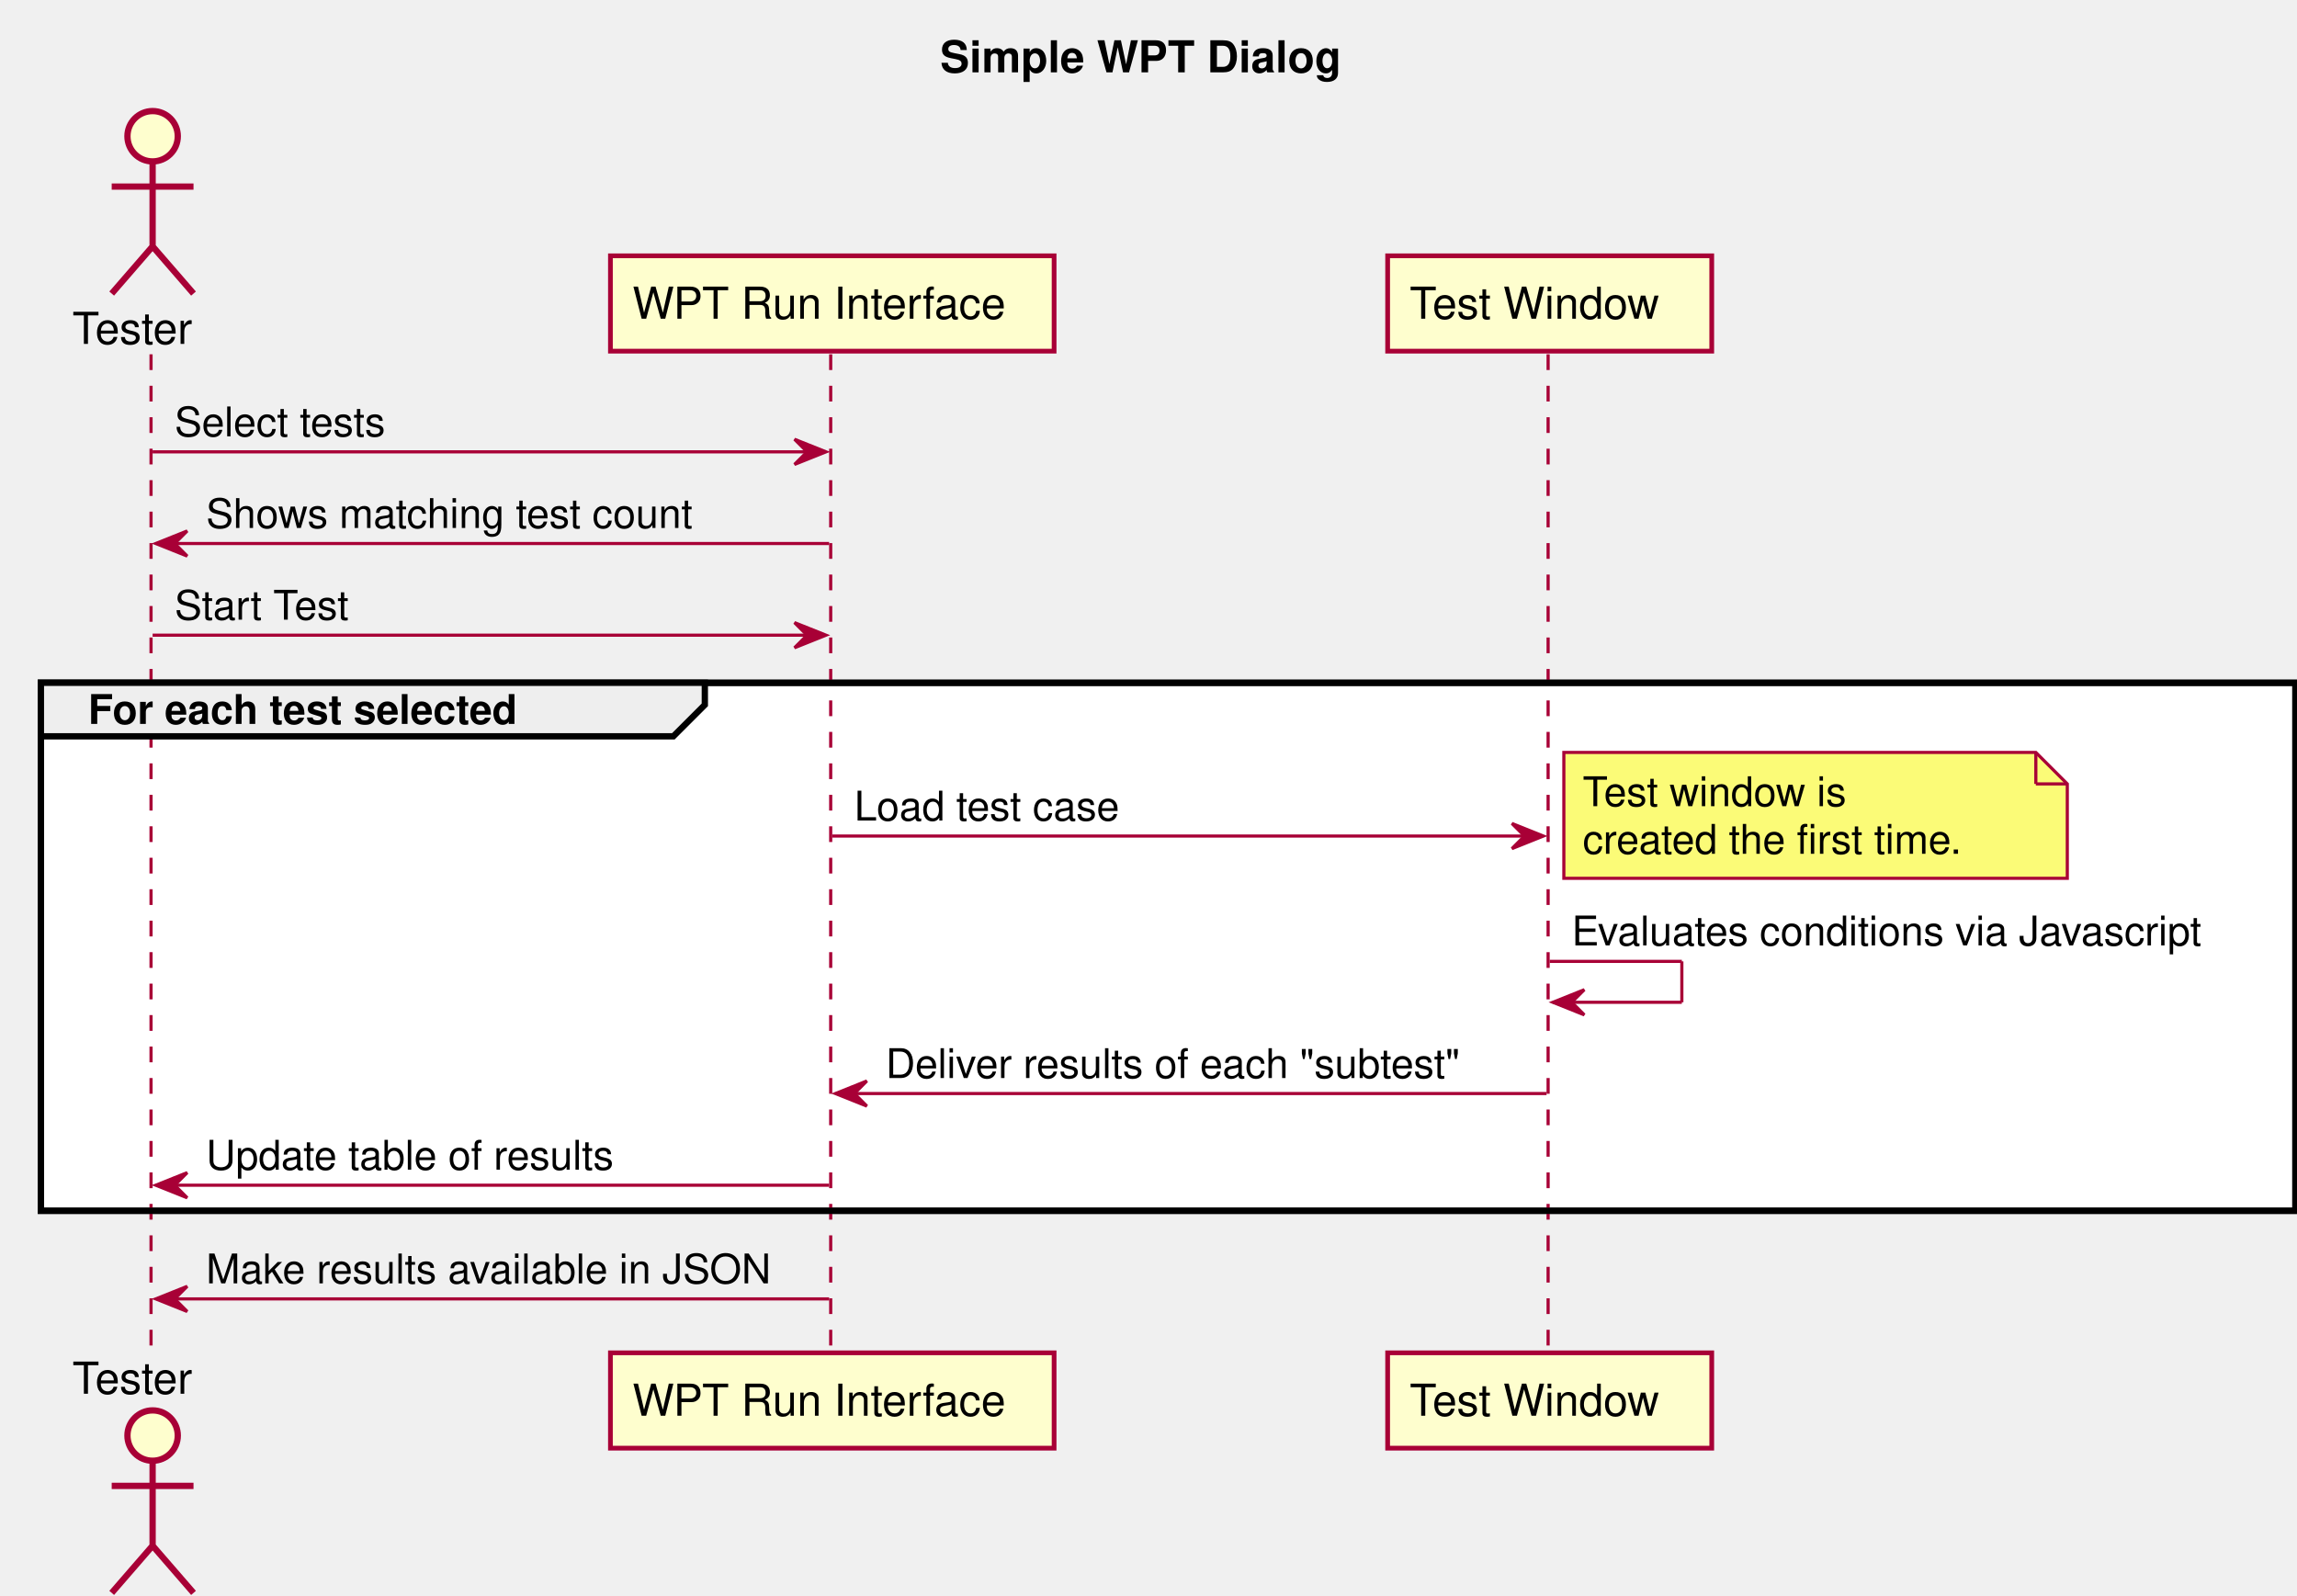
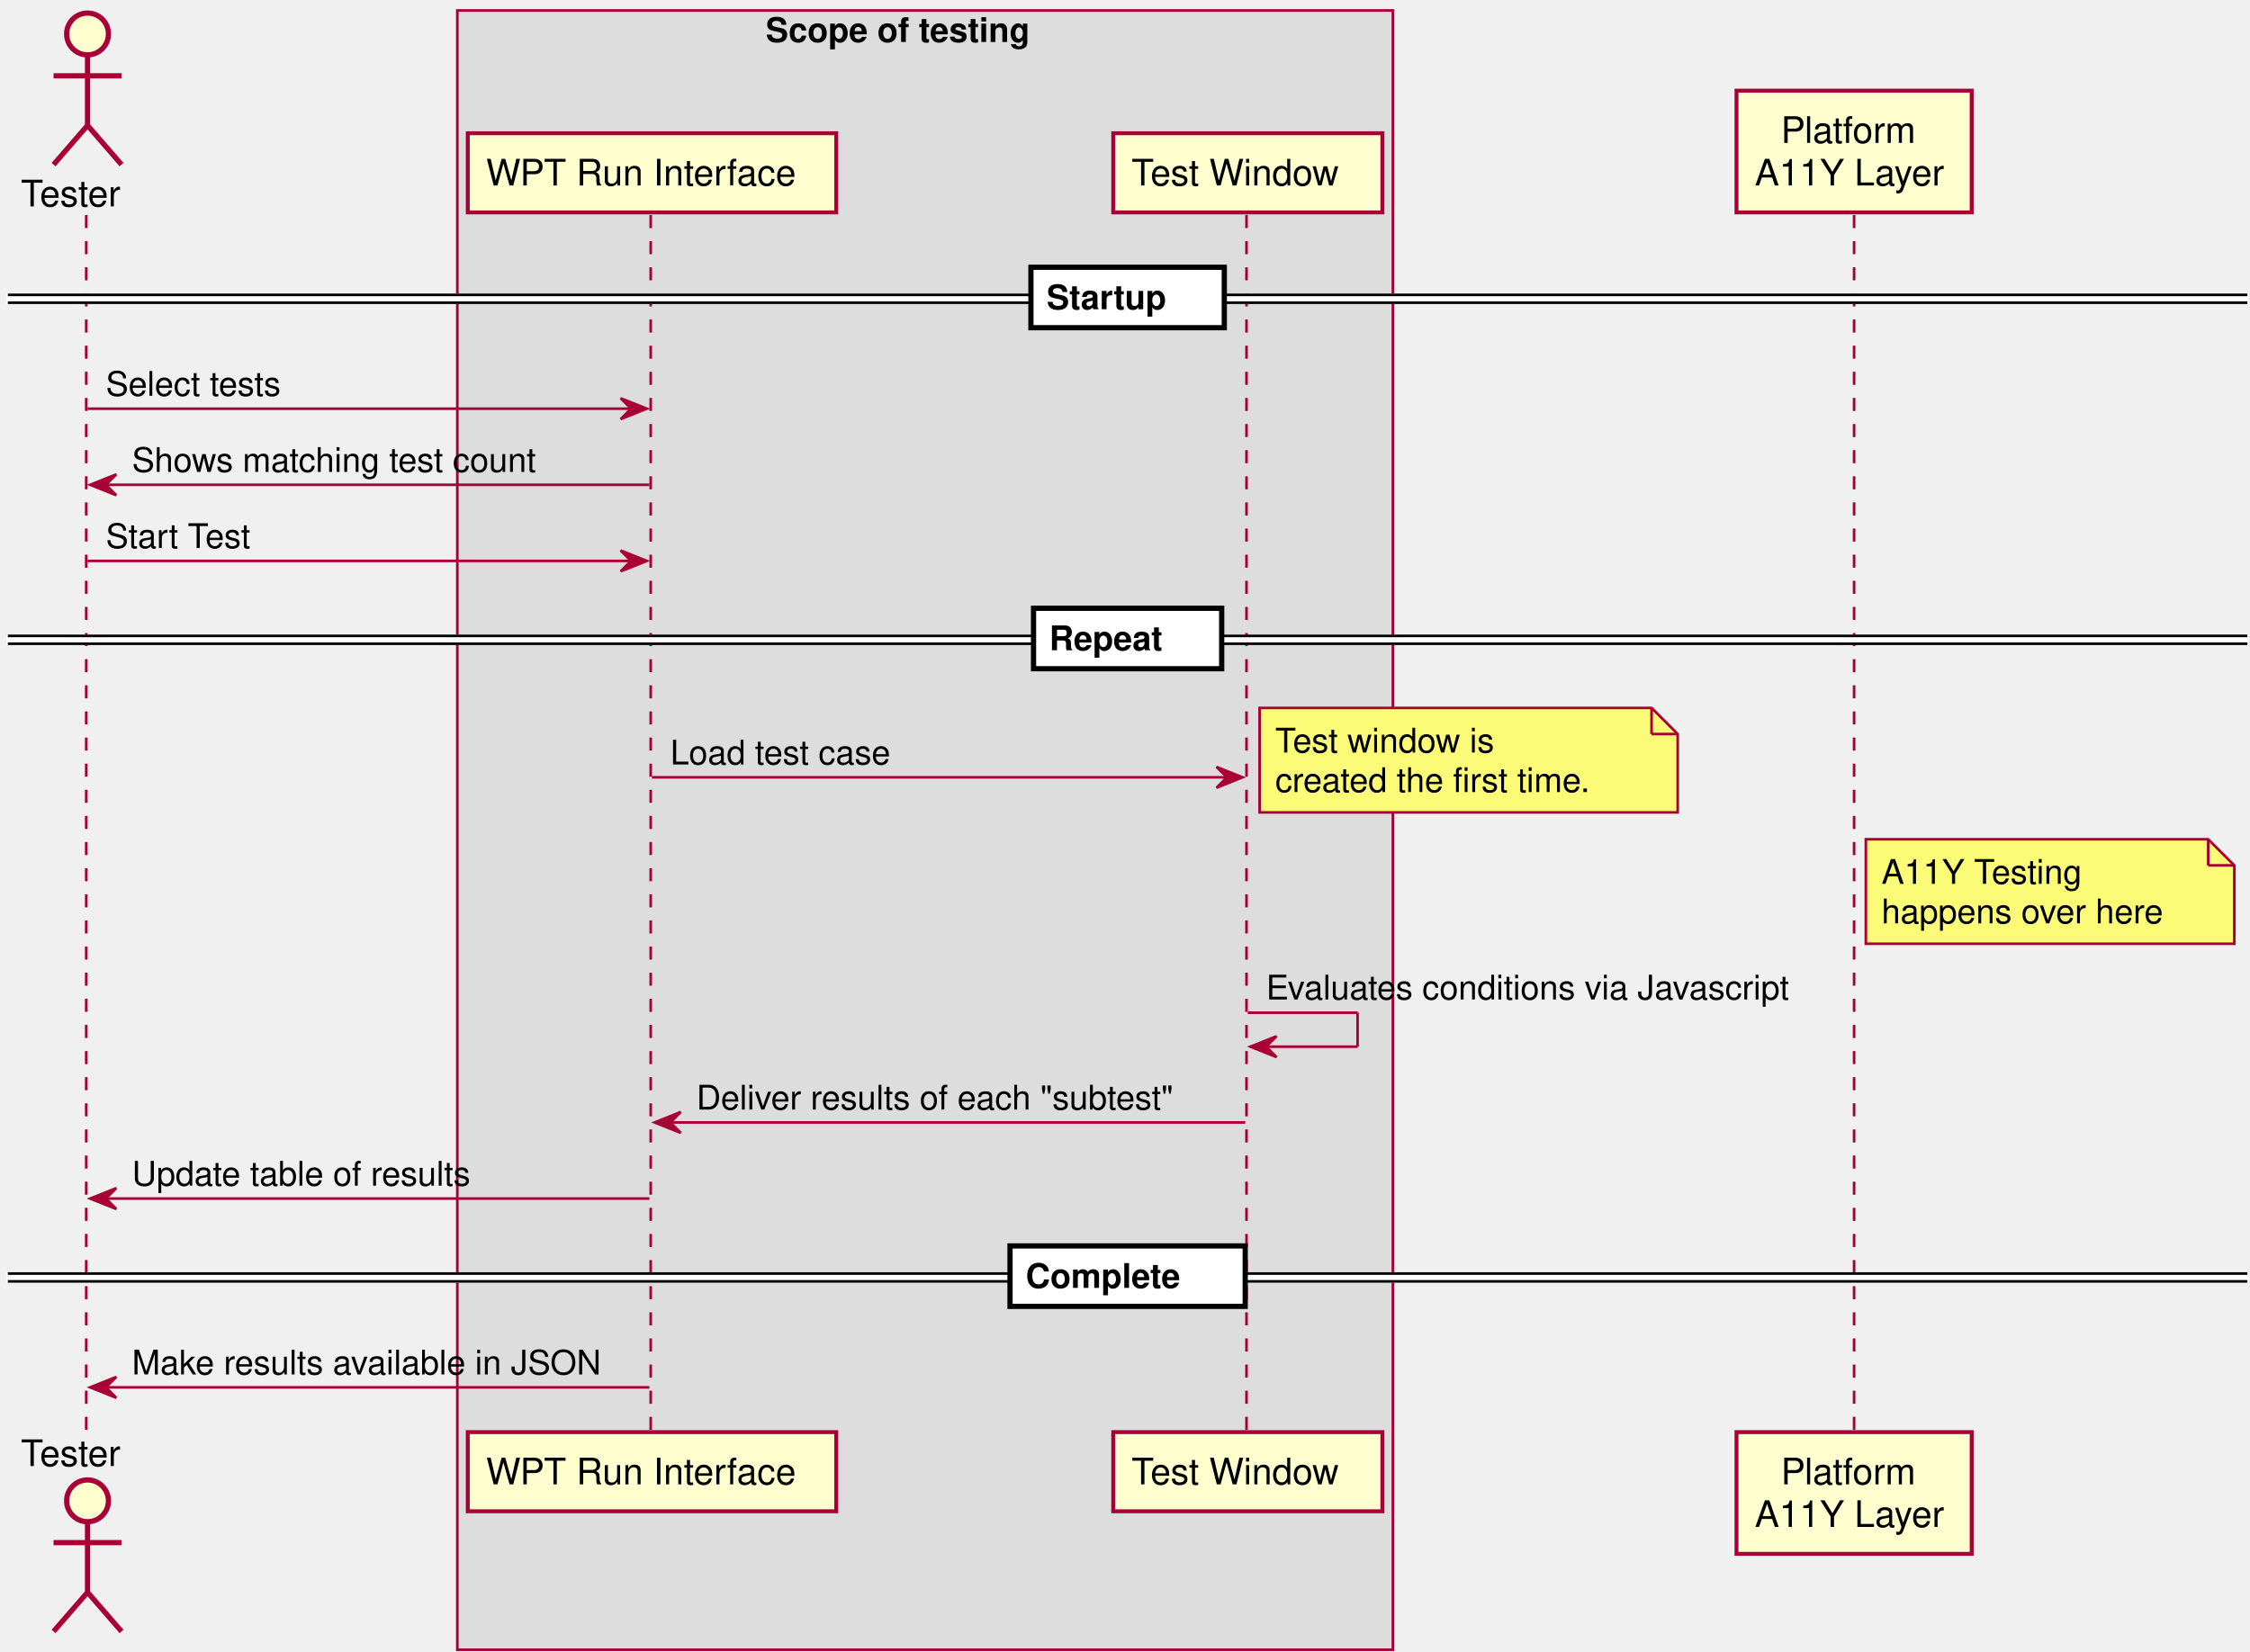
- <svg xmlns="http://www.w3.org/2000/svg" contentScriptType="application/ecmascript" contentStyleType="text/css" height="507px" preserveAspectRatio="none" style="width:730px;height:507px;" version="1.1" viewBox="0 0 730 507" width="730px" zoomAndPan="magnify">
+ <svg xmlns="http://www.w3.org/2000/svg" contentScriptType="application/ecmascript" contentStyleType="text/css" height="632px" preserveAspectRatio="none" style="width:861px;height:632px;" version="1.1" viewBox="0 0 861 632" width="861px" zoomAndPan="magnify">
  <defs />
  <g>
-     <text fill="#000000" font-family="Helvetica" font-size="14" font-weight="bold" lengthAdjust="spacingAndGlyphs" textLength="145" x="298.75" y="22.995">Simple WPT Dialog</text>
-     <rect fill="#FFFFFF" height="167.797" style="stroke: #000000; stroke-width: 2.0;" width="716.5" x="13" y="216.992" />
-     <line style="stroke: #A80036; stroke-width: 1.0; stroke-dasharray: 5.0,5.0;" x1="48" x2="48" y1="112.594" y2="430.922" />
-     <line style="stroke: #A80036; stroke-width: 1.0; stroke-dasharray: 5.0,5.0;" x1="264" x2="264" y1="112.594" y2="430.922" />
-     <line style="stroke: #A80036; stroke-width: 1.0; stroke-dasharray: 5.0,5.0;" x1="492" x2="492" y1="112.594" y2="430.922" />
-     <text fill="#000000" font-family="Helvetica" font-size="14" lengthAdjust="spacingAndGlyphs" textLength="45" x="23" y="109.292">Tester</text>
-     <ellipse cx="48.5" cy="43.297" fill="#FEFECE" rx="8" ry="8" style="stroke: #A80036; stroke-width: 2.0;" />
-     <path d="M48.5,51.297 L48.5,78.297 M35.5,59.297 L61.5,59.297 M48.5,78.297 L35.5,93.297 M48.5,78.297 L61.5,93.297 " fill="#FEFECE" style="stroke: #A80036; stroke-width: 2.0;" />
-     <text fill="#000000" font-family="Helvetica" font-size="14" lengthAdjust="spacingAndGlyphs" textLength="45" x="23" y="442.917">Tester</text>
-     <ellipse cx="48.5" cy="456.219" fill="#FEFECE" rx="8" ry="8" style="stroke: #A80036; stroke-width: 2.0;" />
-     <path d="M48.5,464.219 L48.5,491.219 M35.5,472.219 L61.5,472.219 M48.5,491.219 L35.5,506.219 M48.5,491.219 L61.5,506.219 " fill="#FEFECE" style="stroke: #A80036; stroke-width: 2.0;" />
-     <rect fill="#FEFECE" height="30.297" style="stroke: #A80036; stroke-width: 1.5;" width="141" x="194" y="81.297" />
-     <text fill="#000000" font-family="Helvetica" font-size="14" lengthAdjust="spacingAndGlyphs" textLength="127" x="201" y="101.292">WPT Run Interface</text>
-     <rect fill="#FEFECE" height="30.297" style="stroke: #A80036; stroke-width: 1.5;" width="141" x="194" y="429.922" />
-     <text fill="#000000" font-family="Helvetica" font-size="14" lengthAdjust="spacingAndGlyphs" textLength="127" x="201" y="449.917">WPT Run Interface</text>
-     <rect fill="#FEFECE" height="30.297" style="stroke: #A80036; stroke-width: 1.5;" width="103" x="441" y="81.297" />
-     <text fill="#000000" font-family="Helvetica" font-size="14" lengthAdjust="spacingAndGlyphs" textLength="89" x="448" y="101.292">Test Window</text>
-     <rect fill="#FEFECE" height="30.297" style="stroke: #A80036; stroke-width: 1.5;" width="103" x="441" y="429.922" />
-     <text fill="#000000" font-family="Helvetica" font-size="14" lengthAdjust="spacingAndGlyphs" textLength="89" x="448" y="449.917">Test Window</text>
-     <polygon fill="#A80036" points="252.5,139.594,262.5,143.594,252.5,147.594,256.5,143.594" style="stroke: #A80036; stroke-width: 1.0;" />
-     <line style="stroke: #A80036; stroke-width: 1.0;" x1="48.5" x2="258.5" y1="143.594" y2="143.594" />
-     <text fill="#000000" font-family="Helvetica" font-size="13" lengthAdjust="spacingAndGlyphs" textLength="76" x="55.5" y="138.661">Select tests</text>
-     <polygon fill="#A80036" points="59.5,168.727,49.5,172.727,59.5,176.727,55.5,172.727" style="stroke: #A80036; stroke-width: 1.0;" />
-     <line style="stroke: #A80036; stroke-width: 1.0;" x1="53.5" x2="263.5" y1="172.727" y2="172.727" />
-     <text fill="#000000" font-family="Helvetica" font-size="13" lengthAdjust="spacingAndGlyphs" textLength="174" x="65.5" y="167.793">Shows matching test count</text>
-     <polygon fill="#A80036" points="252.5,197.859,262.5,201.859,252.5,205.859,256.5,201.859" style="stroke: #A80036; stroke-width: 1.0;" />
-     <line style="stroke: #A80036; stroke-width: 1.0;" x1="48.5" x2="258.5" y1="201.859" y2="201.859" />
-     <text fill="#000000" font-family="Helvetica" font-size="13" lengthAdjust="spacingAndGlyphs" textLength="63" x="55.5" y="196.926">Start Test</text>
-     <rect fill="none" height="167.797" style="stroke: #000000; stroke-width: 2.0;" width="716.5" x="13" y="216.992" />
-     <polygon fill="#EEEEEE" points="13,216.992,224,216.992,224,223.992,214,233.992,13,233.992,13,216.992" style="stroke: #000000; stroke-width: 2.0;" />
-     <text fill="#000000" font-family="Helvetica" font-size="13" font-weight="bold" lengthAdjust="spacingAndGlyphs" textLength="166" x="28" y="230.059">For each test selected</text>
-     <polygon fill="#A80036" points="480.5,261.691,490.5,265.691,480.5,269.691,484.5,265.691" style="stroke: #A80036; stroke-width: 1.0;" />
-     <line style="stroke: #A80036; stroke-width: 1.0;" x1="264.5" x2="486.5" y1="265.691" y2="265.691" />
-     <text fill="#000000" font-family="Helvetica" font-size="13" lengthAdjust="spacingAndGlyphs" textLength="94" x="271.5" y="260.758">Load test case</text>
-     <polygon fill="#FBFB77" points="497,239.125,497,279.125,657,279.125,657,249.125,647,239.125,497,239.125" style="stroke: #A80036; stroke-width: 1.0;" />
-     <line style="stroke: #A80036; stroke-width: 1.0;" x1="647" x2="647" y1="239.125" y2="249.125" />
-     <line style="stroke: #A80036; stroke-width: 1.0;" x1="657" x2="647" y1="249.125" y2="249.125" />
-     <text fill="#000000" font-family="Helvetica" font-size="13" lengthAdjust="spacingAndGlyphs" textLength="90" x="503" y="256.192">Test window is</text>
-     <text fill="#000000" font-family="Helvetica" font-size="13" lengthAdjust="spacingAndGlyphs" textLength="139" x="503" y="271.325">created the first time.</text>
-     <line style="stroke: #A80036; stroke-width: 1.0;" x1="492.5" x2="534.5" y1="305.523" y2="305.523" />
-     <line style="stroke: #A80036; stroke-width: 1.0;" x1="534.5" x2="534.5" y1="305.523" y2="318.523" />
-     <line style="stroke: #A80036; stroke-width: 1.0;" x1="493.5" x2="534.5" y1="318.523" y2="318.523" />
-     <polygon fill="#A80036" points="503.5,314.523,493.5,318.523,503.5,322.523,499.5,318.523" style="stroke: #A80036; stroke-width: 1.0;" />
-     <text fill="#000000" font-family="Helvetica" font-size="13" lengthAdjust="spacingAndGlyphs" textLength="218" x="499.5" y="300.457">Evaluates conditions via Javascript</text>
-     <polygon fill="#A80036" points="275.5,343.523,265.5,347.523,275.5,351.523,271.5,347.523" style="stroke: #A80036; stroke-width: 1.0;" />
-     <line style="stroke: #A80036; stroke-width: 1.0;" x1="269.5" x2="491.5" y1="347.523" y2="347.523" />
-     <text fill="#000000" font-family="Helvetica" font-size="13" lengthAdjust="spacingAndGlyphs" textLength="204" x="281.5" y="342.59">Deliver results of each "subtest"</text>
-     <polygon fill="#A80036" points="59.5,372.656,49.5,376.656,59.5,380.656,55.5,376.656" style="stroke: #A80036; stroke-width: 1.0;" />
-     <line style="stroke: #A80036; stroke-width: 1.0;" x1="53.5" x2="263.5" y1="376.656" y2="376.656" />
-     <text fill="#000000" font-family="Helvetica" font-size="13" lengthAdjust="spacingAndGlyphs" textLength="146" x="65.5" y="371.723">Update table of results</text>
-     <polygon fill="#A80036" points="59.5,408.789,49.5,412.789,59.5,416.789,55.5,412.789" style="stroke: #A80036; stroke-width: 1.0;" />
-     <line style="stroke: #A80036; stroke-width: 1.0;" x1="53.5" x2="263.5" y1="412.789" y2="412.789" />
-     <text fill="#000000" font-family="Helvetica" font-size="13" lengthAdjust="spacingAndGlyphs" textLength="192" x="65.5" y="407.856">Make results available in JSON</text>
+     <rect fill="#DDDDDD" height="627.453" style="stroke: #A80036; stroke-width: 1.0;" width="358" x="175" y="4" />
+     <text fill="#000000" font-family="Helvetica" font-size="13" font-weight="bold" lengthAdjust="spacingAndGlyphs" textLength="122" x="293" y="16.067">Scope of testing</text>
+     <line style="stroke: #A80036; stroke-width: 1.0; stroke-dasharray: 5.0,5.0;" x1="33" x2="33" y1="82.297" y2="549.156" />
+     <line style="stroke: #A80036; stroke-width: 1.0; stroke-dasharray: 5.0,5.0;" x1="249" x2="249" y1="82.297" y2="549.156" />
+     <line style="stroke: #A80036; stroke-width: 1.0; stroke-dasharray: 5.0,5.0;" x1="477" x2="477" y1="82.297" y2="549.156" />
+     <line style="stroke: #A80036; stroke-width: 1.0; stroke-dasharray: 5.0,5.0;" x1="709.5" x2="709.5" y1="82.297" y2="549.156" />
+     <text fill="#000000" font-family="Helvetica" font-size="14" lengthAdjust="spacingAndGlyphs" textLength="45" x="8" y="78.995">Tester</text>
+     <ellipse cx="33.5" cy="13" fill="#FEFECE" rx="8" ry="8" style="stroke: #A80036; stroke-width: 2.0;" />
+     <path d="M33.5,21 L33.5,48 M20.5,29 L46.5,29 M33.5,48 L20.5,63 M33.5,48 L46.5,63 " fill="#FEFECE" style="stroke: #A80036; stroke-width: 2.0;" />
+     <text fill="#000000" font-family="Helvetica" font-size="14" lengthAdjust="spacingAndGlyphs" textLength="45" x="8" y="561.151">Tester</text>
+     <ellipse cx="33.5" cy="574.453" fill="#FEFECE" rx="8" ry="8" style="stroke: #A80036; stroke-width: 2.0;" />
+     <path d="M33.5,582.453 L33.5,609.453 M20.5,590.453 L46.5,590.453 M33.5,609.453 L20.5,624.453 M33.5,609.453 L46.5,624.453 " fill="#FEFECE" style="stroke: #A80036; stroke-width: 2.0;" />
+     <rect fill="#FEFECE" height="30.297" style="stroke: #A80036; stroke-width: 1.5;" width="141" x="179" y="51" />
+     <text fill="#000000" font-family="Helvetica" font-size="14" lengthAdjust="spacingAndGlyphs" textLength="127" x="186" y="70.995">WPT Run Interface</text>
+     <rect fill="#FEFECE" height="30.297" style="stroke: #A80036; stroke-width: 1.5;" width="141" x="179" y="548.156" />
+     <text fill="#000000" font-family="Helvetica" font-size="14" lengthAdjust="spacingAndGlyphs" textLength="127" x="186" y="568.151">WPT Run Interface</text>
+     <rect fill="#FEFECE" height="30.297" style="stroke: #A80036; stroke-width: 1.5;" width="103" x="426" y="51" />
+     <text fill="#000000" font-family="Helvetica" font-size="14" lengthAdjust="spacingAndGlyphs" textLength="89" x="433" y="70.995">Test Window</text>
+     <rect fill="#FEFECE" height="30.297" style="stroke: #A80036; stroke-width: 1.5;" width="103" x="426" y="548.156" />
+     <text fill="#000000" font-family="Helvetica" font-size="14" lengthAdjust="spacingAndGlyphs" textLength="89" x="433" y="568.151">Test Window</text>
+     <rect fill="#FEFECE" height="46.594" style="stroke: #A80036; stroke-width: 1.5;" width="90" x="664.5" y="34.703" />
+     <text fill="#000000" font-family="Helvetica" font-size="14" lengthAdjust="spacingAndGlyphs" textLength="56" x="681.5" y="54.698">Platform</text>
+     <text fill="#000000" font-family="Helvetica" font-size="14" lengthAdjust="spacingAndGlyphs" textLength="76" x="671.5" y="70.995">A11Y Layer</text>
+     <rect fill="#FEFECE" height="46.594" style="stroke: #A80036; stroke-width: 1.5;" width="90" x="664.5" y="548.156" />
+     <text fill="#000000" font-family="Helvetica" font-size="14" lengthAdjust="spacingAndGlyphs" textLength="56" x="681.5" y="568.151">Platform</text>
+     <text fill="#000000" font-family="Helvetica" font-size="14" lengthAdjust="spacingAndGlyphs" textLength="76" x="671.5" y="584.448">A11Y Layer</text>
+     <rect fill="#FFFFFF" height="3" style="stroke: #FFFFFF; stroke-width: 1.0;" width="857" x="3" y="112.863" />
+     <line style="stroke: #000000; stroke-width: 1.0;" x1="3" x2="860" y1="112.863" y2="112.863" />
+     <line style="stroke: #000000; stroke-width: 1.0;" x1="3" x2="860" y1="115.863" y2="115.863" />
+     <rect fill="#FFFFFF" height="23.133" style="stroke: #000000; stroke-width: 2.0;" width="74" x="394.5" y="102.297" />
+     <text fill="#000000" font-family="Helvetica" font-size="13" font-weight="bold" lengthAdjust="spacingAndGlyphs" textLength="55" x="400.5" y="118.364">Startup</text>
+     <polygon fill="#A80036" points="237.5,152.43,247.5,156.43,237.5,160.43,241.5,156.43" style="stroke: #A80036; stroke-width: 1.0;" />
+     <line style="stroke: #A80036; stroke-width: 1.0;" x1="33.5" x2="243.5" y1="156.43" y2="156.43" />
+     <text fill="#000000" font-family="Helvetica" font-size="13" lengthAdjust="spacingAndGlyphs" textLength="76" x="40.5" y="151.497">Select tests</text>
+     <polygon fill="#A80036" points="44.5,181.562,34.5,185.562,44.5,189.562,40.5,185.562" style="stroke: #A80036; stroke-width: 1.0;" />
+     <line style="stroke: #A80036; stroke-width: 1.0;" x1="38.5" x2="248.5" y1="185.562" y2="185.562" />
+     <text fill="#000000" font-family="Helvetica" font-size="13" lengthAdjust="spacingAndGlyphs" textLength="174" x="50.5" y="180.629">Shows matching test count</text>
+     <polygon fill="#A80036" points="237.5,210.695,247.5,214.695,237.5,218.695,241.5,214.695" style="stroke: #A80036; stroke-width: 1.0;" />
+     <line style="stroke: #A80036; stroke-width: 1.0;" x1="33.5" x2="243.5" y1="214.695" y2="214.695" />
+     <text fill="#000000" font-family="Helvetica" font-size="13" lengthAdjust="spacingAndGlyphs" textLength="63" x="40.5" y="209.762">Start Test</text>
+     <rect fill="#FFFFFF" height="3" style="stroke: #FFFFFF; stroke-width: 1.0;" width="857" x="3" y="243.394" />
+     <line style="stroke: #000000; stroke-width: 1.0;" x1="3" x2="860" y1="243.394" y2="243.394" />
+     <line style="stroke: #000000; stroke-width: 1.0;" x1="3" x2="860" y1="246.394" y2="246.394" />
+     <rect fill="#FFFFFF" height="23.133" style="stroke: #000000; stroke-width: 2.0;" width="72" x="395.5" y="232.828" />
+     <text fill="#000000" font-family="Helvetica" font-size="13" font-weight="bold" lengthAdjust="spacingAndGlyphs" textLength="53" x="401.5" y="248.895">Repeat</text>
+     <polygon fill="#A80036" points="465.5,293.527,475.5,297.527,465.5,301.527,469.5,297.527" style="stroke: #A80036; stroke-width: 1.0;" />
+     <line style="stroke: #A80036; stroke-width: 1.0;" x1="249.5" x2="471.5" y1="297.527" y2="297.527" />
+     <text fill="#000000" font-family="Helvetica" font-size="13" lengthAdjust="spacingAndGlyphs" textLength="94" x="256.5" y="292.594">Load test case</text>
+     <polygon fill="#FBFB77" points="482,270.961,482,310.961,642,310.961,642,280.961,632,270.961,482,270.961" style="stroke: #A80036; stroke-width: 1.0;" />
+     <line style="stroke: #A80036; stroke-width: 1.0;" x1="632" x2="632" y1="270.961" y2="280.961" />
+     <line style="stroke: #A80036; stroke-width: 1.0;" x1="642" x2="632" y1="280.961" y2="280.961" />
+     <text fill="#000000" font-family="Helvetica" font-size="13" lengthAdjust="spacingAndGlyphs" textLength="90" x="488" y="288.028">Test window is</text>
+     <text fill="#000000" font-family="Helvetica" font-size="13" lengthAdjust="spacingAndGlyphs" textLength="139" x="488" y="303.161">created the first time.</text>
+     <polygon fill="#FBFB77" points="714,321.227,714,361.227,855,361.227,855,331.227,845,321.227,714,321.227" style="stroke: #A80036; stroke-width: 1.0;" />
+     <line style="stroke: #A80036; stroke-width: 1.0;" x1="845" x2="845" y1="321.227" y2="331.227" />
+     <line style="stroke: #A80036; stroke-width: 1.0;" x1="855" x2="845" y1="331.227" y2="331.227" />
+     <text fill="#000000" font-family="Helvetica" font-size="13" lengthAdjust="spacingAndGlyphs" textLength="82" x="720" y="338.293">A11Y Testing</text>
+     <text fill="#000000" font-family="Helvetica" font-size="13" lengthAdjust="spacingAndGlyphs" textLength="120" x="720" y="353.426">happens over here</text>
+     <line style="stroke: #A80036; stroke-width: 1.0;" x1="477.5" x2="519.5" y1="387.625" y2="387.625" />
+     <line style="stroke: #A80036; stroke-width: 1.0;" x1="519.5" x2="519.5" y1="387.625" y2="400.625" />
+     <line style="stroke: #A80036; stroke-width: 1.0;" x1="478.5" x2="519.5" y1="400.625" y2="400.625" />
+     <polygon fill="#A80036" points="488.5,396.625,478.5,400.625,488.5,404.625,484.5,400.625" style="stroke: #A80036; stroke-width: 1.0;" />
+     <text fill="#000000" font-family="Helvetica" font-size="13" lengthAdjust="spacingAndGlyphs" textLength="218" x="484.5" y="382.559">Evaluates conditions via Javascript</text>
+     <polygon fill="#A80036" points="260.5,425.625,250.5,429.625,260.5,433.625,256.5,429.625" style="stroke: #A80036; stroke-width: 1.0;" />
+     <line style="stroke: #A80036; stroke-width: 1.0;" x1="254.5" x2="476.5" y1="429.625" y2="429.625" />
+     <text fill="#000000" font-family="Helvetica" font-size="13" lengthAdjust="spacingAndGlyphs" textLength="204" x="266.5" y="424.692">Deliver results of each "subtest"</text>
+     <polygon fill="#A80036" points="44.5,454.758,34.5,458.758,44.5,462.758,40.5,458.758" style="stroke: #A80036; stroke-width: 1.0;" />
+     <line style="stroke: #A80036; stroke-width: 1.0;" x1="38.5" x2="248.5" y1="458.758" y2="458.758" />
+     <text fill="#000000" font-family="Helvetica" font-size="13" lengthAdjust="spacingAndGlyphs" textLength="146" x="50.5" y="453.825">Update table of results</text>
+     <rect fill="#FFFFFF" height="3" style="stroke: #FFFFFF; stroke-width: 1.0;" width="857" x="3" y="487.457" />
+     <line style="stroke: #000000; stroke-width: 1.0;" x1="3" x2="860" y1="487.457" y2="487.457" />
+     <line style="stroke: #000000; stroke-width: 1.0;" x1="3" x2="860" y1="490.457" y2="490.457" />
+     <rect fill="#FFFFFF" height="23.133" style="stroke: #000000; stroke-width: 2.0;" width="90" x="386.5" y="476.891" />
+     <text fill="#000000" font-family="Helvetica" font-size="13" font-weight="bold" lengthAdjust="spacingAndGlyphs" textLength="71" x="392.5" y="492.957">Complete</text>
+     <polygon fill="#A80036" points="44.5,527.023,34.5,531.023,44.5,535.023,40.5,531.023" style="stroke: #A80036; stroke-width: 1.0;" />
+     <line style="stroke: #A80036; stroke-width: 1.0;" x1="38.5" x2="248.5" y1="531.023" y2="531.023" />
+     <text fill="#000000" font-family="Helvetica" font-size="13" lengthAdjust="spacingAndGlyphs" textLength="192" x="50.5" y="526.09">Make results available in JSON</text>
  </g>
</svg>
